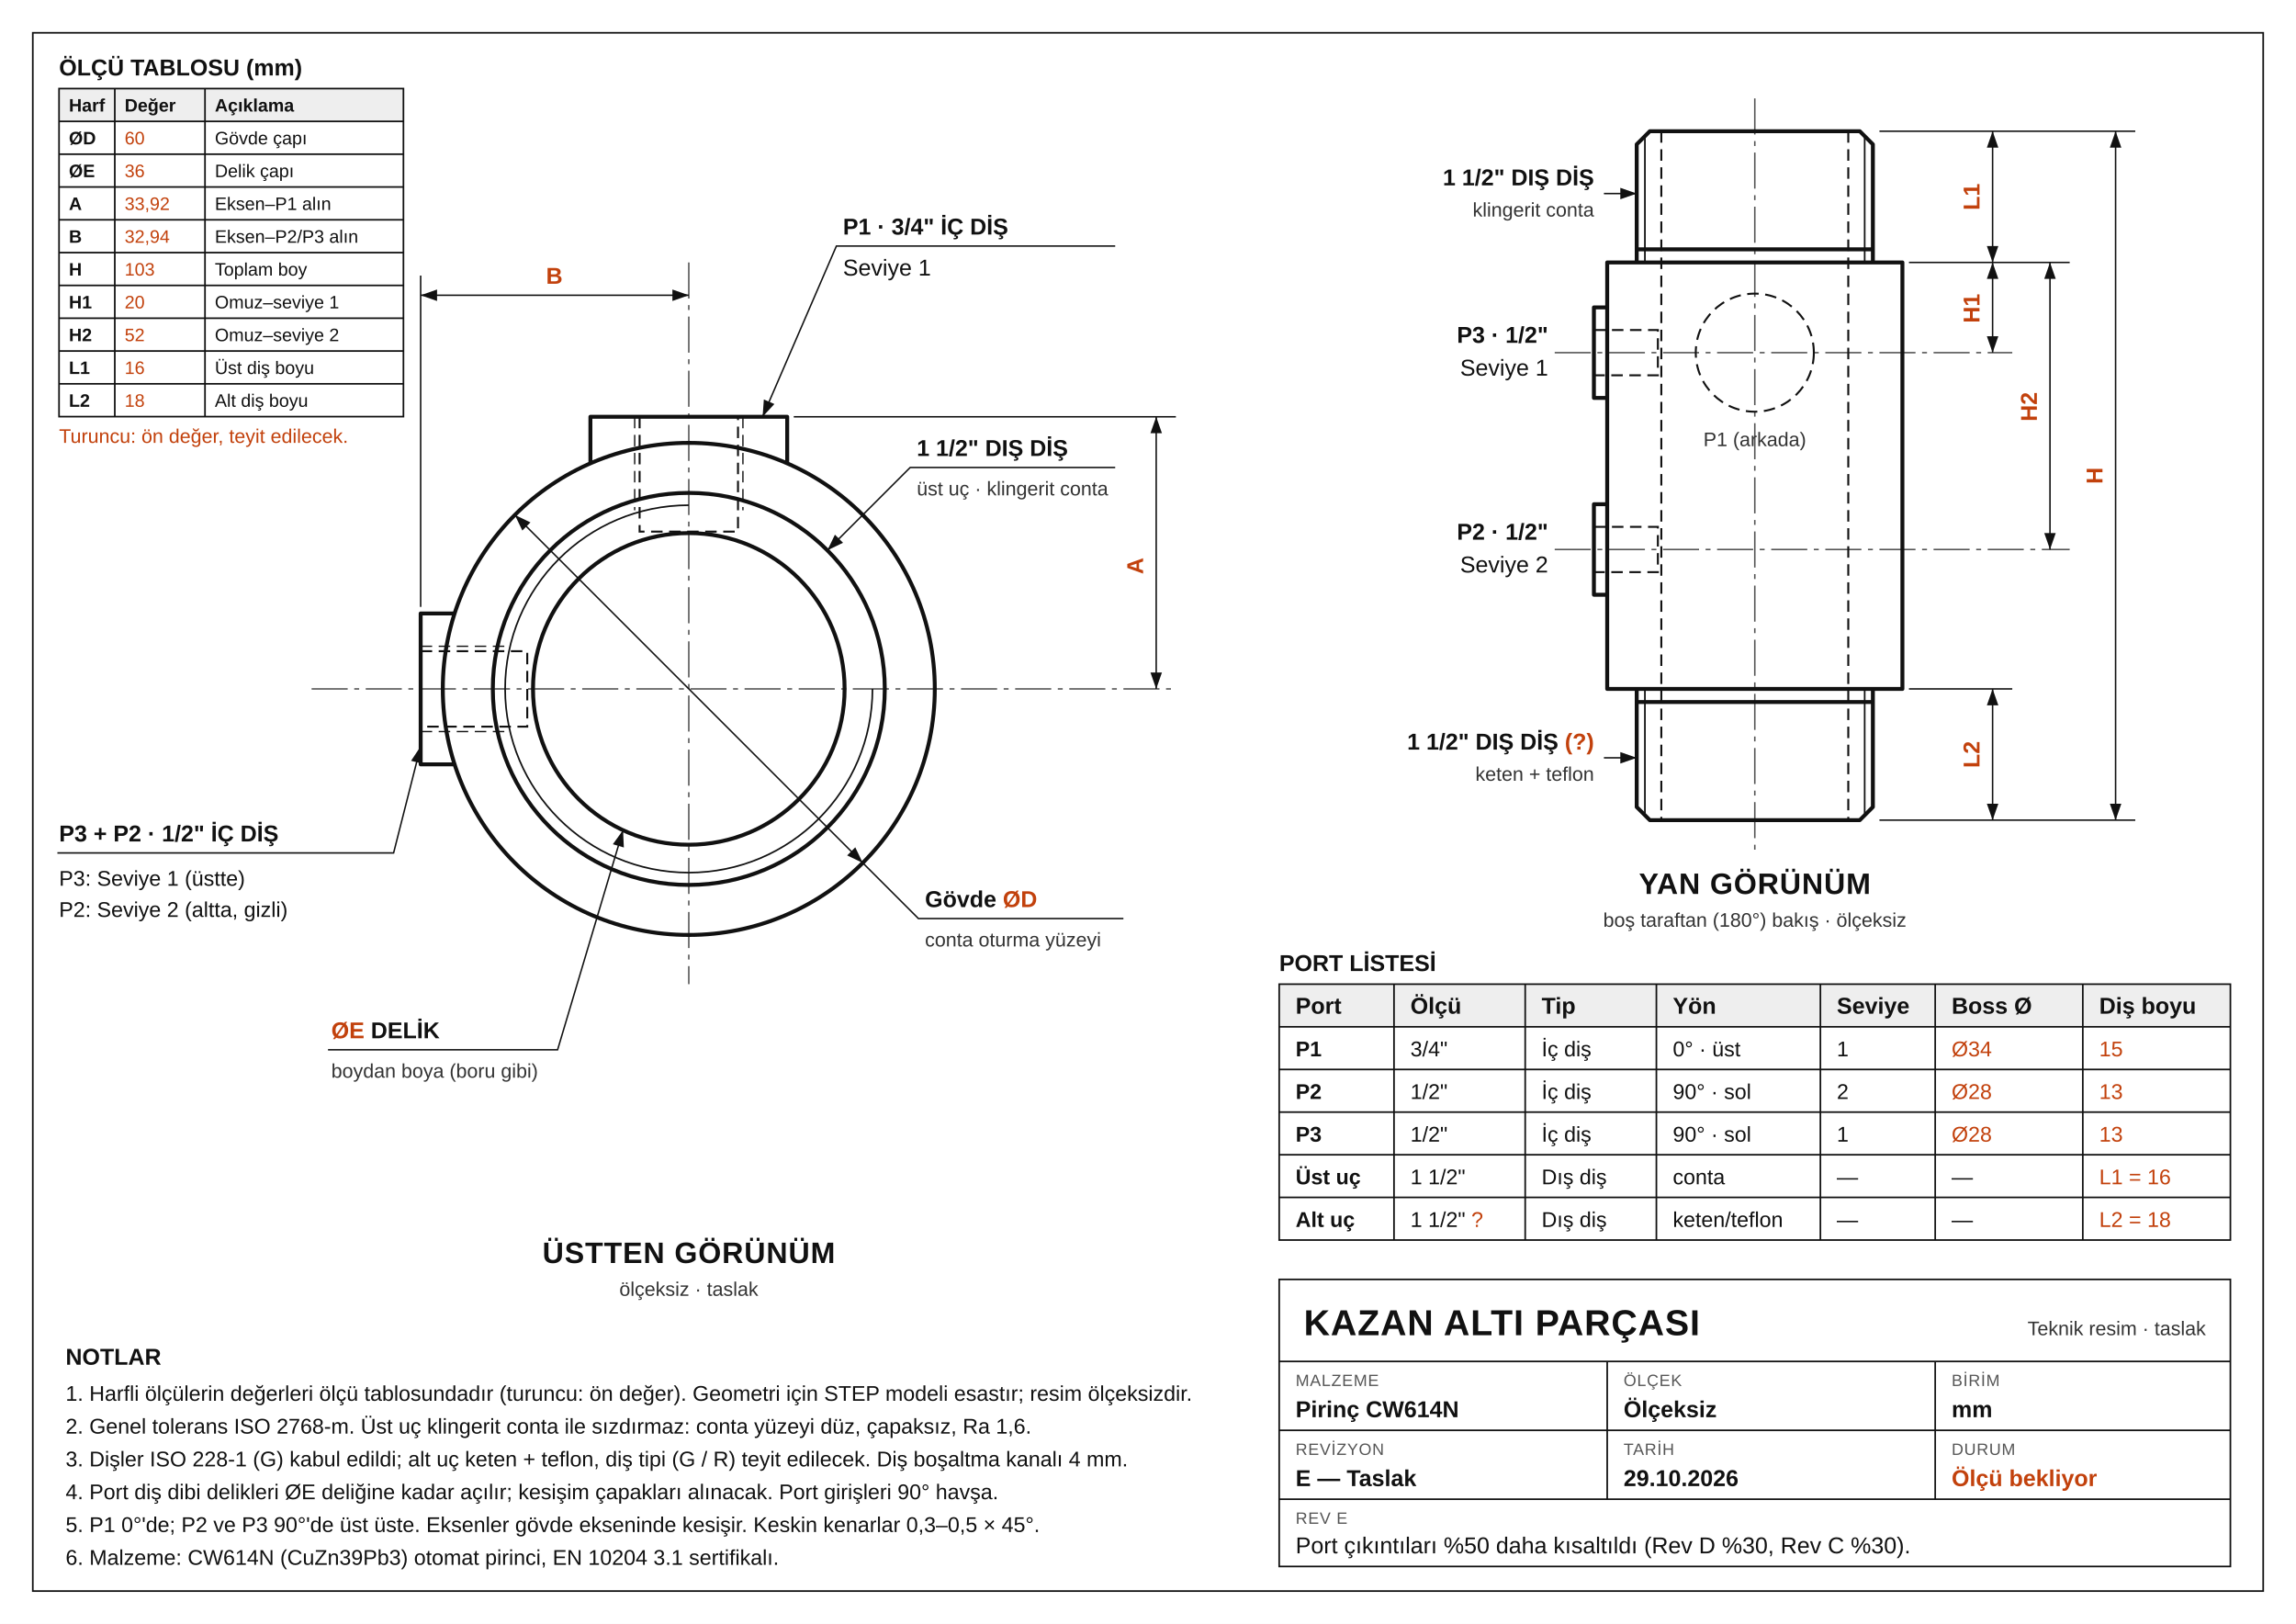
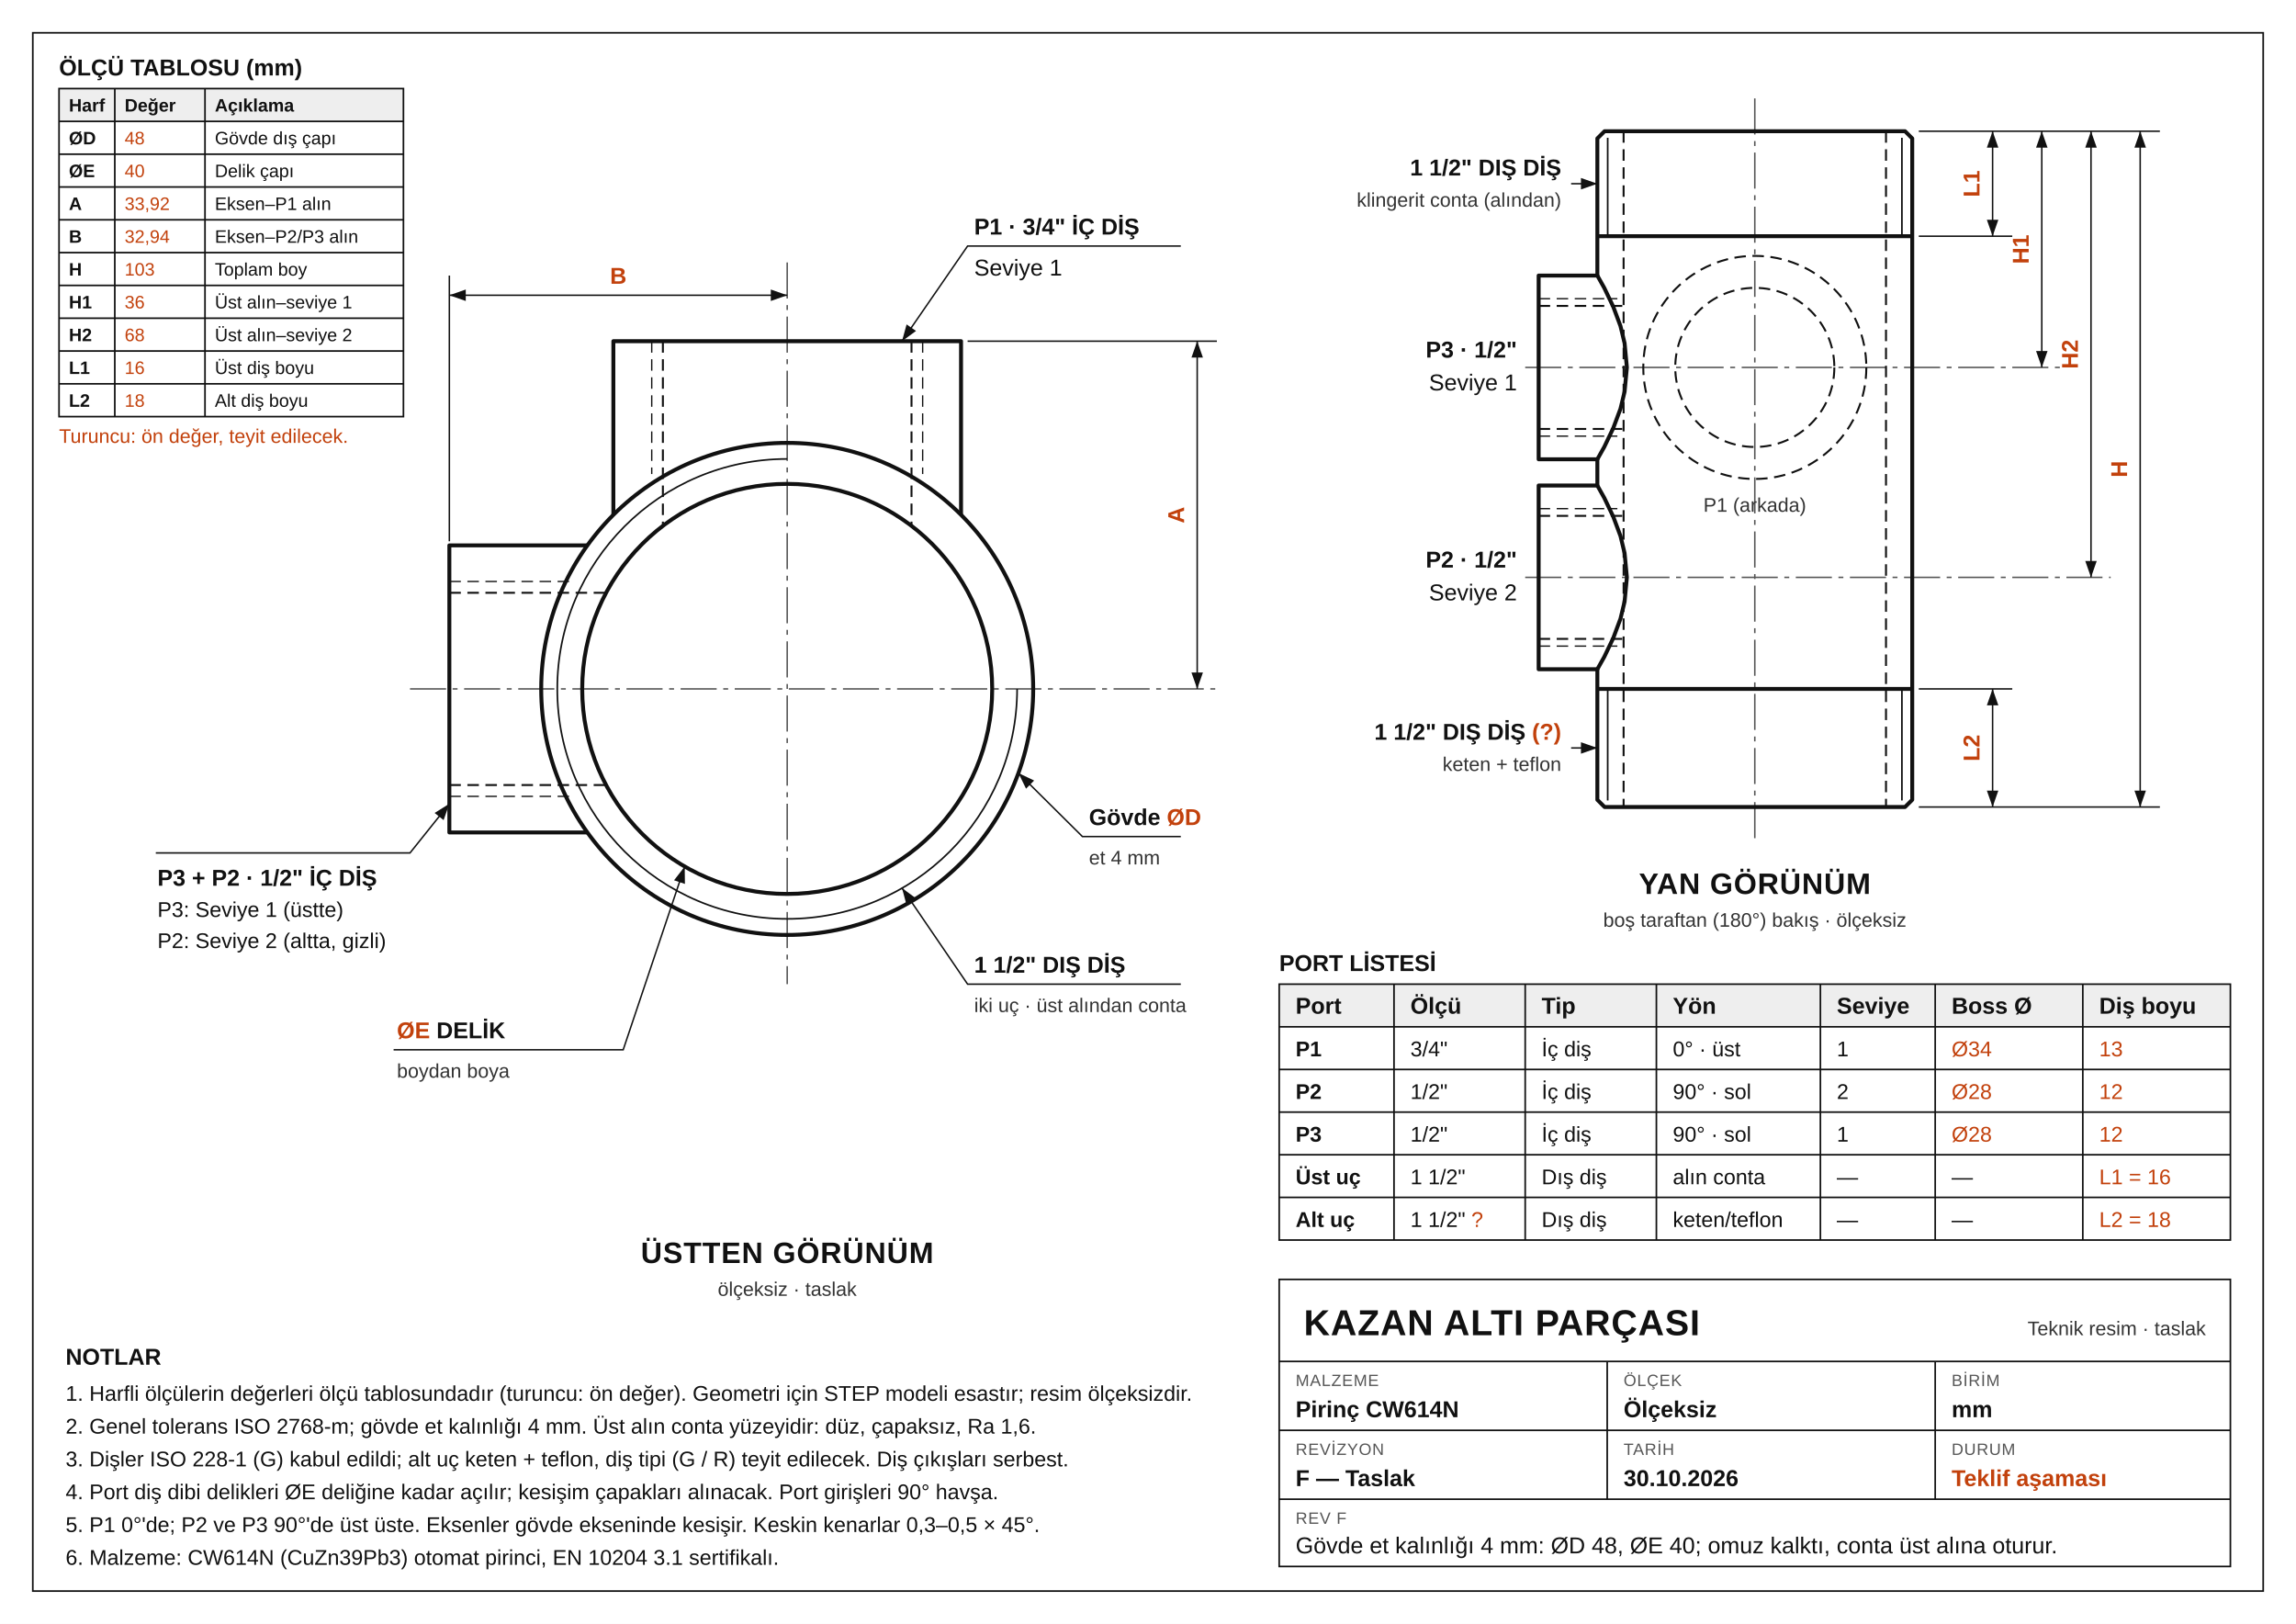
<svg xmlns="http://www.w3.org/2000/svg" viewBox="0 0 1400 990" width="1400" height="990" font-family="Arial, Helvetica, sans-serif">
  <defs>
    <marker id="arr" viewBox="0 0 10 10" refX="10" refY="5" markerWidth="10" markerHeight="10" markerUnits="userSpaceOnUse" orient="auto-start-reverse">
      <path d="M0,1.5 L10,5 L0,8.5 z" fill="#111" />
    </marker>
    <style>
      .vis{fill:none;stroke:#111;stroke-width:2.4;stroke-linejoin:round}
      .thin{fill:none;stroke:#111;stroke-width:1}
      .hid{fill:none;stroke:#111;stroke-width:1.2;stroke-dasharray:7 4}
      .hidt{fill:none;stroke:#111;stroke-width:0.8;stroke-dasharray:7 4}
      .ctr{fill:none;stroke:#555;stroke-width:0.9;stroke-dasharray:22 4 3 4}
      .dim{fill:none;stroke:#111;stroke-width:0.9}
      .dima{fill:none;stroke:#111;stroke-width:0.9;marker-start:url(#arr);marker-end:url(#arr)}
      .lead{fill:none;stroke:#111;stroke-width:0.9;marker-start:url(#arr)}
      .grid{fill:none;stroke:#111;stroke-width:1}
      .t{font-size:14px;fill:#111}
      .tb{font-size:14px;font-weight:700;fill:#111}
      .ts{font-size:12px;fill:#333}
      .tn{font-size:13px;fill:#111}
      .tl{font-size:10px;fill:#555;letter-spacing:.4px}
      .h{font-size:18px;font-weight:700;fill:#111;letter-spacing:.5px}
      .tt{font-size:11px;fill:#111}
      .ttb{font-size:11px;font-weight:700;fill:#111}
      .q{fill:#c2410c}
    </style>
  </defs>
  <rect x="0" y="0" width="1400" height="990" fill="#fff" />
  <rect x="20" y="20" width="1360" height="950" class="grid" stroke-width="1.6" />
-   <g transform="translate(40,0)">
-     <line class="ctr" x1="150" y1="420" x2="677" y2="420" />
+   <g transform="translate(100,0)">
+     <line class="ctr" x1="150" y1="420" x2="642" y2="420" />
    <line class="ctr" x1="380" y1="160" x2="380" y2="600" />
    <circle class="vis" cx="380" cy="420" r="150" />
-     <circle class="vis" cx="380" cy="420" r="119.5" />
-     <path class="thin" d="M380 308 A112 112 0 1 0 492 420" />
-     <circle class="vis" cx="380" cy="420" r="95" />
-     <path class="vis" d="M320 282.5 V254.1 H440 V282.5" />
-     <path class="hid" d="M350 254.1 V324.1 H410 V254.1" />
-     <path class="hidt" d="M347 254.1 V311.1 M413 254.1 V311.1" />
-     <path class="vis" d="M237.2 374 H216.5 V466 H237.2" />
-     <path class="hid" d="M216.5 397 H281.5 V443 H216.5" />
-     <path class="hidt" d="M216.5 394 H269.5 M216.5 446 H269.5" />
-     <line class="dima" x1="273.9" y1="313.9" x2="486.1" y2="526.1" />
-     <polyline class="dim" points="486.1,526.1 520,560 645,560" />
-     <text class="tb" x="524" y="553">Gövde <tspan class="q">ØD</tspan>
+     <path class="thin" d="M380 279.8 A140.2 140.2 0 1 0 520.2 420" />
+     <circle class="vis" cx="380" cy="420" r="125" />
+     <path class="vis" d="M274 313.9 V208 H486 V313.9" />
+     <path class="hid" d="M304.2 208 V320.6 M455.8 208 V320.6" />
+     <path class="hidt" d="M297.4 208 V289 M462.6 208 V289" />
+     <path class="vis" d="M258.2 332.5 H174 V507.5 H258.2" />
+     <path class="hid" d="M174 361.4 H269.6 M174 478.6 H269.6" />
+     <path class="hidt" d="M174 354.5 H249 M174 485.5 H249" />
+     <polyline class="lead" points="521,471.3 560,510 620,510" />
+     <text class="tb" x="564" y="503">Gövde <tspan class="q">ØD</tspan>
    </text>
-     <text class="ts" x="524" y="577">conta oturma yüzeyi</text>
-     <polyline class="lead" points="464.5,335.5 515,285 640,285" />
-     <text class="tb" x="519" y="278">1 1/2" DIŞ DİŞ</text>
-     <text class="ts" x="519" y="302">üst uç · klingerit conta</text>
-     <polyline class="lead" points="339.9,506.1 300,640 160,640" />
-     <text class="tb" x="162" y="633">
+     <text class="ts" x="564" y="527">et 4 mm</text>
+     <polyline class="lead" points="450,541.4 490,600 620,600" />
+     <text class="tb" x="494" y="593">1 1/2" DIŞ DİŞ</text>
+     <text class="ts" x="494" y="617">iki uç · üst alından conta</text>
+     <polyline class="lead" points="317.5,528.3 280,640 140,640" />
+     <text class="tb" x="142" y="633">
      <tspan class="q">ØE</tspan> DELİK</text>
-     <text class="ts" x="162" y="657">boydan boya (boru gibi)</text>
-     <line class="dim" x1="444" y1="254.1" x2="677" y2="254.1" />
-     <line class="dima" x1="665" y1="254.1" x2="665" y2="420" />
-     <text class="tb q" transform="translate(657 345) rotate(-90)" text-anchor="middle">A</text>
-     <line class="dim" x1="216.5" y1="370" x2="216.5" y2="168" />
-     <line class="dima" x1="216.5" y1="180" x2="380" y2="180" />
-     <text class="tb q" x="298" y="173" text-anchor="middle">B</text>
-     <polyline class="lead" points="425,254.1 470,150 640,150" />
-     <text class="tb" x="474" y="143">P1 · 3/4" İÇ DİŞ</text>
-     <text class="t" x="474" y="168">Seviye 1</text>
-     <polyline class="lead" points="216.5,455 200,520 -5,520" />
-     <text class="tb" x="-4" y="513">P3 + P2 · 1/2" İÇ DİŞ</text>
-     <text class="tn" x="-4" y="540">P3: Seviye 1 (üstte)</text>
-     <text class="tn" x="-4" y="559">P2: Seviye 2 (altta, gizli)</text>
+     <text class="ts" x="142" y="657">boydan boya</text>
+     <line class="dim" x1="490" y1="208" x2="642" y2="208" />
+     <line class="dima" x1="630" y1="208" x2="630" y2="420" />
+     <text class="tb q" transform="translate(622 314) rotate(-90)" text-anchor="middle">A</text>
+     <line class="dim" x1="174" y1="330" x2="174" y2="168" />
+     <line class="dima" x1="174" y1="180" x2="380" y2="180" />
+     <text class="tb q" x="277" y="173" text-anchor="middle">B</text>
+     <polyline class="lead" points="450,208 490,150 620,150" />
+     <text class="tb" x="494" y="143">P1 · 3/4" İÇ DİŞ</text>
+     <text class="t" x="494" y="168">Seviye 1</text>
+     <polyline class="lead" points="174,490 150,520 -5,520" />
+     <text class="tb" x="-4" y="540">P3 + P2 · 1/2" İÇ DİŞ</text>
+     <text class="tn" x="-4" y="559">P3: Seviye 1 (üstte)</text>
+     <text class="tn" x="-4" y="578">P2: Seviye 2 (altta, gizli)</text>
    <text class="h" x="380" y="770" text-anchor="middle">ÜSTTEN GÖRÜNÜM</text>
    <text class="ts" x="380" y="790" text-anchor="middle">ölçeksiz · taslak</text>
  </g>
  <g>
    <text class="tb" x="36" y="46">ÖLÇÜ TABLOSU (mm)</text>
    <rect x="36" y="54" width="210" height="20" fill="#eee" />
    <rect class="grid" x="36" y="54" width="210" height="200" />
    <path class="grid" d="M36 74 H246 M36 94 H246 M36 114 H246 M36 134 H246 M36 154 H246 M36 174 H246 M36 194 H246 M36 214 H246 M36 234 H246 M70 54 V254 M125 54 V254" />
    <text class="ttb" x="42" y="68">Harf</text>
    <text class="ttb" x="76" y="68">Değer</text>
    <text class="ttb" x="131" y="68">Açıklama</text>
    <text class="ttb" x="42" y="88">ØD</text>
-     <text class="tt q" x="76" y="88">60</text>
-     <text class="tt" x="131" y="88">Gövde çapı</text>
+     <text class="tt q" x="76" y="88">48</text>
+     <text class="tt" x="131" y="88">Gövde dış çapı</text>
    <text class="ttb" x="42" y="108">ØE</text>
-     <text class="tt q" x="76" y="108">36</text>
+     <text class="tt q" x="76" y="108">40</text>
    <text class="tt" x="131" y="108">Delik çapı</text>
    <text class="ttb" x="42" y="128">A</text>
    <text class="tt q" x="76" y="128">33,92</text>
    <text class="tt" x="131" y="128">Eksen–P1 alın</text>
    <text class="ttb" x="42" y="148">B</text>
    <text class="tt q" x="76" y="148">32,94</text>
    <text class="tt" x="131" y="148">Eksen–P2/P3 alın</text>
    <text class="ttb" x="42" y="168">H</text>
    <text class="tt q" x="76" y="168">103</text>
    <text class="tt" x="131" y="168">Toplam boy</text>
    <text class="ttb" x="42" y="188">H1</text>
-     <text class="tt q" x="76" y="188">20</text>
-     <text class="tt" x="131" y="188">Omuz–seviye 1</text>
+     <text class="tt q" x="76" y="188">36</text>
+     <text class="tt" x="131" y="188">Üst alın–seviye 1</text>
    <text class="ttb" x="42" y="208">H2</text>
-     <text class="tt q" x="76" y="208">52</text>
-     <text class="tt" x="131" y="208">Omuz–seviye 2</text>
+     <text class="tt q" x="76" y="208">68</text>
+     <text class="tt" x="131" y="208">Üst alın–seviye 2</text>
    <text class="ttb" x="42" y="228">L1</text>
    <text class="tt q" x="76" y="228">16</text>
    <text class="tt" x="131" y="228">Üst diş boyu</text>
    <text class="ttb" x="42" y="248">L2</text>
    <text class="tt q" x="76" y="248">18</text>
    <text class="tt" x="131" y="248">Alt diş boyu</text>
    <text class="ts q" x="36" y="270">Turuncu: ön değer, teyit edilecek.</text>
  </g>
  <g>
-     <line class="ctr" x1="1070" y1="60" x2="1070" y2="520" />
-     <line class="ctr" x1="948" y1="215" x2="1227" y2="215" />
-     <line class="ctr" x1="948" y1="335" x2="1262" y2="335" />
-     <path class="vis" d="M998 160 V88 L1006 80 H1134 L1142 88 V160" />
-     <path class="thin" d="M1003 84 V160 M1137 84 V160" />
-     <line class="vis" x1="998" y1="152" x2="1142" y2="152" />
-     <path class="vis" d="M980 160 H1160 V420 H980 Z" />
-     <path class="vis" d="M998 420 V492 L1006 500 H1134 L1142 492 V420" />
-     <path class="thin" d="M1003 420 V496 M1137 420 V496" />
-     <line class="vis" x1="998" y1="428" x2="1142" y2="428" />
-     <path class="hid" d="M1013 80 V500 M1127 80 V500" />
-     <path class="vis" d="M980 187.4 H971.9 V242.6 H980" />
-     <path class="hid" d="M971.9 201.2 H1010.9 V228.8 H971.9" />
-     <path class="vis" d="M980 307.4 H971.9 V362.6 H980" />
-     <path class="hid" d="M971.9 321.2 H1010.9 V348.8 H971.9" />
-     <circle class="hid" cx="1070" cy="215" r="36" />
-     <text class="ts" x="1070" y="272" text-anchor="middle">P1 (arkada)</text>
-     <line class="dim" x1="1146" y1="80" x2="1302" y2="80" />
-     <line class="dim" x1="1164" y1="160" x2="1262" y2="160" />
-     <line class="dim" x1="1164" y1="420" x2="1227" y2="420" />
-     <line class="dim" x1="1146" y1="500" x2="1302" y2="500" />
-     <line class="dima" x1="1215" y1="80" x2="1215" y2="160" />
-     <text class="tb q" transform="translate(1207 120) rotate(-90)" text-anchor="middle">L1</text>
-     <line class="dima" x1="1215" y1="160" x2="1215" y2="215" />
-     <text class="tb q" transform="translate(1207 188) rotate(-90)" text-anchor="middle">H1</text>
-     <line class="dima" x1="1215" y1="420" x2="1215" y2="500" />
-     <text class="tb q" transform="translate(1207 460) rotate(-90)" text-anchor="middle">L2</text>
-     <line class="dima" x1="1250" y1="160" x2="1250" y2="335" />
-     <text class="tb q" transform="translate(1242 248) rotate(-90)" text-anchor="middle">H2</text>
-     <line class="dima" x1="1290" y1="80" x2="1290" y2="500" />
-     <text class="tb q" transform="translate(1282 290) rotate(-90)" text-anchor="middle">H</text>
-     <polyline class="lead" points="998,118 978,118" />
-     <text class="tb" x="972" y="113" text-anchor="end">1 1/2" DIŞ DİŞ</text>
-     <text class="ts" x="972" y="132" text-anchor="end">klingerit conta</text>
-     <polyline class="lead" points="998,462 978,462" />
-     <text class="tb" x="972" y="457" text-anchor="end">1 1/2" DIŞ DİŞ <tspan class="q">(?)</tspan>
+     <line class="ctr" x1="1070" y1="60" x2="1070" y2="512" />
+     <line class="ctr" x1="930" y1="224" x2="1257" y2="224" />
+     <line class="ctr" x1="930" y1="352" x2="1287" y2="352" />
+     <path class="vis" d="M974 487.6 V408 H938.2 V296 H974 V280 H938.2 V168 H974 V84.4 L978.4 80 H1161.6 L1166 84.4 V487.6 L1161.6 492 H978.4 Z" />
+     <path class="vis" d="M974 168 L975 169.8 L978.2 175.5 L983.7 187 L988.1 198.8 L990.6 209.2 L992 224 L990.6 238.8 L988.1 249.2 L983.7 261 L978.2 272.5 L975 278.2 L974 280" />
+     <path class="vis" d="M974 296 L975 297.8 L978.2 303.5 L983.7 315 L988.1 326.8 L990.6 337.2 L992 352 L990.6 366.8 L988.1 377.2 L983.7 389 L978.2 400.5 L975 406.2 L974 408" />
+     <line class="vis" x1="974" y1="144" x2="1166" y2="144" />
+     <line class="vis" x1="974" y1="420" x2="1166" y2="420" />
+     <path class="thin" d="M980.3 84 V144 M1159.7 84 V144 M980.3 420 V488 M1159.7 420 V488" />
+     <path class="hid" d="M990 80 V492 M1150 80 V492" />
+     <path class="hid" d="M938.2 186.5 H990 M938.2 261.5 H990 M938.2 314.5 H990 M938.2 389.5 H990" />
+     <path class="hidt" d="M938.2 182.1 H986.2 M938.2 265.9 H986.2 M938.2 310.1 H986.2 M938.2 393.9 H986.2" />
+     <circle class="hid" cx="1070" cy="224" r="68" />
+     <circle class="hid" cx="1070" cy="224" r="48.5" />
+     <text class="ts" x="1070" y="312" text-anchor="middle">P1 (arkada)</text>
+     <line class="dim" x1="1170" y1="80" x2="1317" y2="80" />
+     <line class="dim" x1="1170" y1="144" x2="1227" y2="144" />
+     <line class="dim" x1="1170" y1="420" x2="1227" y2="420" />
+     <line class="dim" x1="1170" y1="492" x2="1317" y2="492" />
+     <line class="dima" x1="1215" y1="80" x2="1215" y2="144" />
+     <text class="tb q" transform="translate(1207 112) rotate(-90)" text-anchor="middle">L1</text>
+     <line class="dima" x1="1215" y1="420" x2="1215" y2="492" />
+     <text class="tb q" transform="translate(1207 456) rotate(-90)" text-anchor="middle">L2</text>
+     <line class="dima" x1="1245" y1="80" x2="1245" y2="224" />
+     <text class="tb q" transform="translate(1237 152) rotate(-90)" text-anchor="middle">H1</text>
+     <line class="dima" x1="1275" y1="80" x2="1275" y2="352" />
+     <text class="tb q" transform="translate(1267 216) rotate(-90)" text-anchor="middle">H2</text>
+     <line class="dima" x1="1305" y1="80" x2="1305" y2="492" />
+     <text class="tb q" transform="translate(1297 286) rotate(-90)" text-anchor="middle">H</text>
+     <polyline class="lead" points="974,112 958,112" />
+     <text class="tb" x="952" y="107" text-anchor="end">1 1/2" DIŞ DİŞ</text>
+     <text class="ts" x="952" y="126" text-anchor="end">klingerit conta (alından)</text>
+     <polyline class="lead" points="974,456 958,456" />
+     <text class="tb" x="952" y="451" text-anchor="end">1 1/2" DIŞ DİŞ <tspan class="q">(?)</tspan>
    </text>
-     <text class="ts" x="972" y="476" text-anchor="end">keten + teflon</text>
-     <text class="tb" x="944" y="209" text-anchor="end">P3 · 1/2"</text>
-     <text class="t" x="944" y="229" text-anchor="end">Seviye 1</text>
-     <text class="tb" x="944" y="329" text-anchor="end">P2 · 1/2"</text>
-     <text class="t" x="944" y="349" text-anchor="end">Seviye 2</text>
+     <text class="ts" x="952" y="470" text-anchor="end">keten + teflon</text>
+     <text class="tb" x="925" y="218" text-anchor="end">P3 · 1/2"</text>
+     <text class="t" x="925" y="238" text-anchor="end">Seviye 1</text>
+     <text class="tb" x="925" y="346" text-anchor="end">P2 · 1/2"</text>
+     <text class="t" x="925" y="366" text-anchor="end">Seviye 2</text>
    <text class="h" x="1070" y="545" text-anchor="middle">YAN GÖRÜNÜM</text>
    <text class="ts" x="1070" y="565" text-anchor="middle">boş taraftan (180°) bakış · ölçeksiz</text>
  </g>
  <g>
    <text class="tb" x="780" y="592">PORT LİSTESİ</text>
    <rect x="780" y="600" width="580" height="26" fill="#eee" />
    <rect x="780" y="600" width="580" height="156" class="grid" />
    <path class="grid" d="M780 626 H1360 M780 652 H1360 M780 678 H1360 M780 704 H1360 M780 730 H1360" />
    <path class="grid" d="M850 600 V756 M930 600 V756 M1010 600 V756 M1110 600 V756 M1180 600 V756 M1270 600 V756" />
    <g class="tb" font-size="13">
      <text x="790" y="618">Port</text>
      <text x="860" y="618">Ölçü</text>
      <text x="940" y="618">Tip</text>
      <text x="1020" y="618">Yön</text>
      <text x="1120" y="618">Seviye</text>
      <text x="1190" y="618">Boss Ø</text>
      <text x="1280" y="618">Diş boyu</text>
    </g>
    <g class="tn">
      <text x="790" y="644" font-weight="700">P1</text>
      <text x="860" y="644">3/4"</text>
      <text x="940" y="644">İç diş</text>
      <text x="1020" y="644">0° · üst</text>
      <text x="1120" y="644">1</text>
      <text x="1190" y="644" class="q">Ø34</text>
-       <text x="1280" y="644" class="q">15</text>
+       <text x="1280" y="644" class="q">13</text>
      <text x="790" y="670" font-weight="700">P2</text>
      <text x="860" y="670">1/2"</text>
      <text x="940" y="670">İç diş</text>
      <text x="1020" y="670">90° · sol</text>
      <text x="1120" y="670">2</text>
      <text x="1190" y="670" class="q">Ø28</text>
-       <text x="1280" y="670" class="q">13</text>
+       <text x="1280" y="670" class="q">12</text>
      <text x="790" y="696" font-weight="700">P3</text>
      <text x="860" y="696">1/2"</text>
      <text x="940" y="696">İç diş</text>
      <text x="1020" y="696">90° · sol</text>
      <text x="1120" y="696">1</text>
      <text x="1190" y="696" class="q">Ø28</text>
-       <text x="1280" y="696" class="q">13</text>
+       <text x="1280" y="696" class="q">12</text>
      <text x="790" y="722" font-weight="700">Üst uç</text>
      <text x="860" y="722">1 1/2"</text>
      <text x="940" y="722">Dış diş</text>
-       <text x="1020" y="722">conta</text>
+       <text x="1020" y="722">alın conta</text>
      <text x="1120" y="722">—</text>
      <text x="1190" y="722">—</text>
      <text x="1280" y="722" class="q">L1 = 16</text>
      <text x="790" y="748" font-weight="700">Alt uç</text>
      <text x="860" y="748">1 1/2" <tspan class="q">?</tspan>
      </text>
      <text x="940" y="748">Dış diş</text>
      <text x="1020" y="748">keten/teflon</text>
      <text x="1120" y="748">—</text>
      <text x="1190" y="748">—</text>
      <text x="1280" y="748" class="q">L2 = 18</text>
    </g>
  </g>
  <g>
    <text class="tb" x="40" y="832">NOTLAR</text>
    <text class="tn" x="40" y="854">1. Harfli ölçülerin değerleri ölçü tablosundadır (turuncu: ön değer). Geometri için STEP modeli esastır; resim ölçeksizdir.</text>
-     <text class="tn" x="40" y="874">2. Genel tolerans ISO 2768-m. Üst uç klingerit conta ile sızdırmaz: conta yüzeyi düz, çapaksız, Ra 1,6.</text>
-     <text class="tn" x="40" y="894">3. Dişler ISO 228-1 (G) kabul edildi; alt uç keten + teflon, diş tipi (G / R) teyit edilecek. Diş boşaltma kanalı 4 mm.</text>
+     <text class="tn" x="40" y="874">2. Genel tolerans ISO 2768-m; gövde et kalınlığı 4 mm. Üst alın conta yüzeyidir: düz, çapaksız, Ra 1,6.</text>
+     <text class="tn" x="40" y="894">3. Dişler ISO 228-1 (G) kabul edildi; alt uç keten + teflon, diş tipi (G / R) teyit edilecek. Diş çıkışları serbest.</text>
    <text class="tn" x="40" y="914">4. Port diş dibi delikleri ØE deliğine kadar açılır; kesişim çapakları alınacak. Port girişleri 90° havşa.</text>
    <text class="tn" x="40" y="934">5. P1 0°'de; P2 ve P3 90°'de üst üste. Eksenler gövde ekseninde kesişir. Keskin kenarlar 0,3–0,5 × 45°.</text>
    <text class="tn" x="40" y="954">6. Malzeme: CW614N (CuZn39Pb3) otomat pirinci, EN 10204 3.1 sertifikalı.</text>
  </g>
  <g>
    <rect x="780" y="780" width="580" height="175" class="grid" stroke-width="1.6" />
    <path class="grid" d="M780 830 H1360 M780 872 H1360 M780 914 H1360" />
    <path class="grid" d="M980 830 V914 M1180 830 V914" />
    <text x="795" y="814" font-size="22" font-weight="700" fill="#111" letter-spacing=".5">KAZAN ALTI PARÇASI</text>
    <text class="ts" x="1345" y="814" text-anchor="end">Teknik resim · taslak</text>
    <text class="tl" x="790" y="845">MALZEME</text>
    <text class="tb" x="790" y="864">Pirinç CW614N</text>
    <text class="tl" x="990" y="845">ÖLÇEK</text>
    <text class="tb" x="990" y="864">Ölçeksiz</text>
    <text class="tl" x="1190" y="845">BİRİM</text>
    <text class="tb" x="1190" y="864">mm</text>
    <text class="tl" x="790" y="887">REVİZYON</text>
-     <text class="tb" x="790" y="906">E — Taslak</text>
+     <text class="tb" x="790" y="906">F — Taslak</text>
    <text class="tl" x="990" y="887">TARİH</text>
-     <text class="tb" x="990" y="906">29.10.2026</text>
+     <text class="tb" x="990" y="906">30.10.2026</text>
    <text class="tl" x="1190" y="887">DURUM</text>
-     <text class="tb q" x="1190" y="906">Ölçü bekliyor</text>
-     <text class="tl" x="790" y="929">REV E</text>
-     <text class="t" x="790" y="947">Port çıkıntıları %50 daha kısaltıldı (Rev D %30, Rev C %30).</text>
+     <text class="tb q" x="1190" y="906">Teklif aşaması</text>
+     <text class="tl" x="790" y="929">REV F</text>
+     <text class="t" x="790" y="947">Gövde et kalınlığı 4 mm: ØD 48, ØE 40; omuz kalktı, conta üst alına oturur.</text>
  </g>
</svg>
